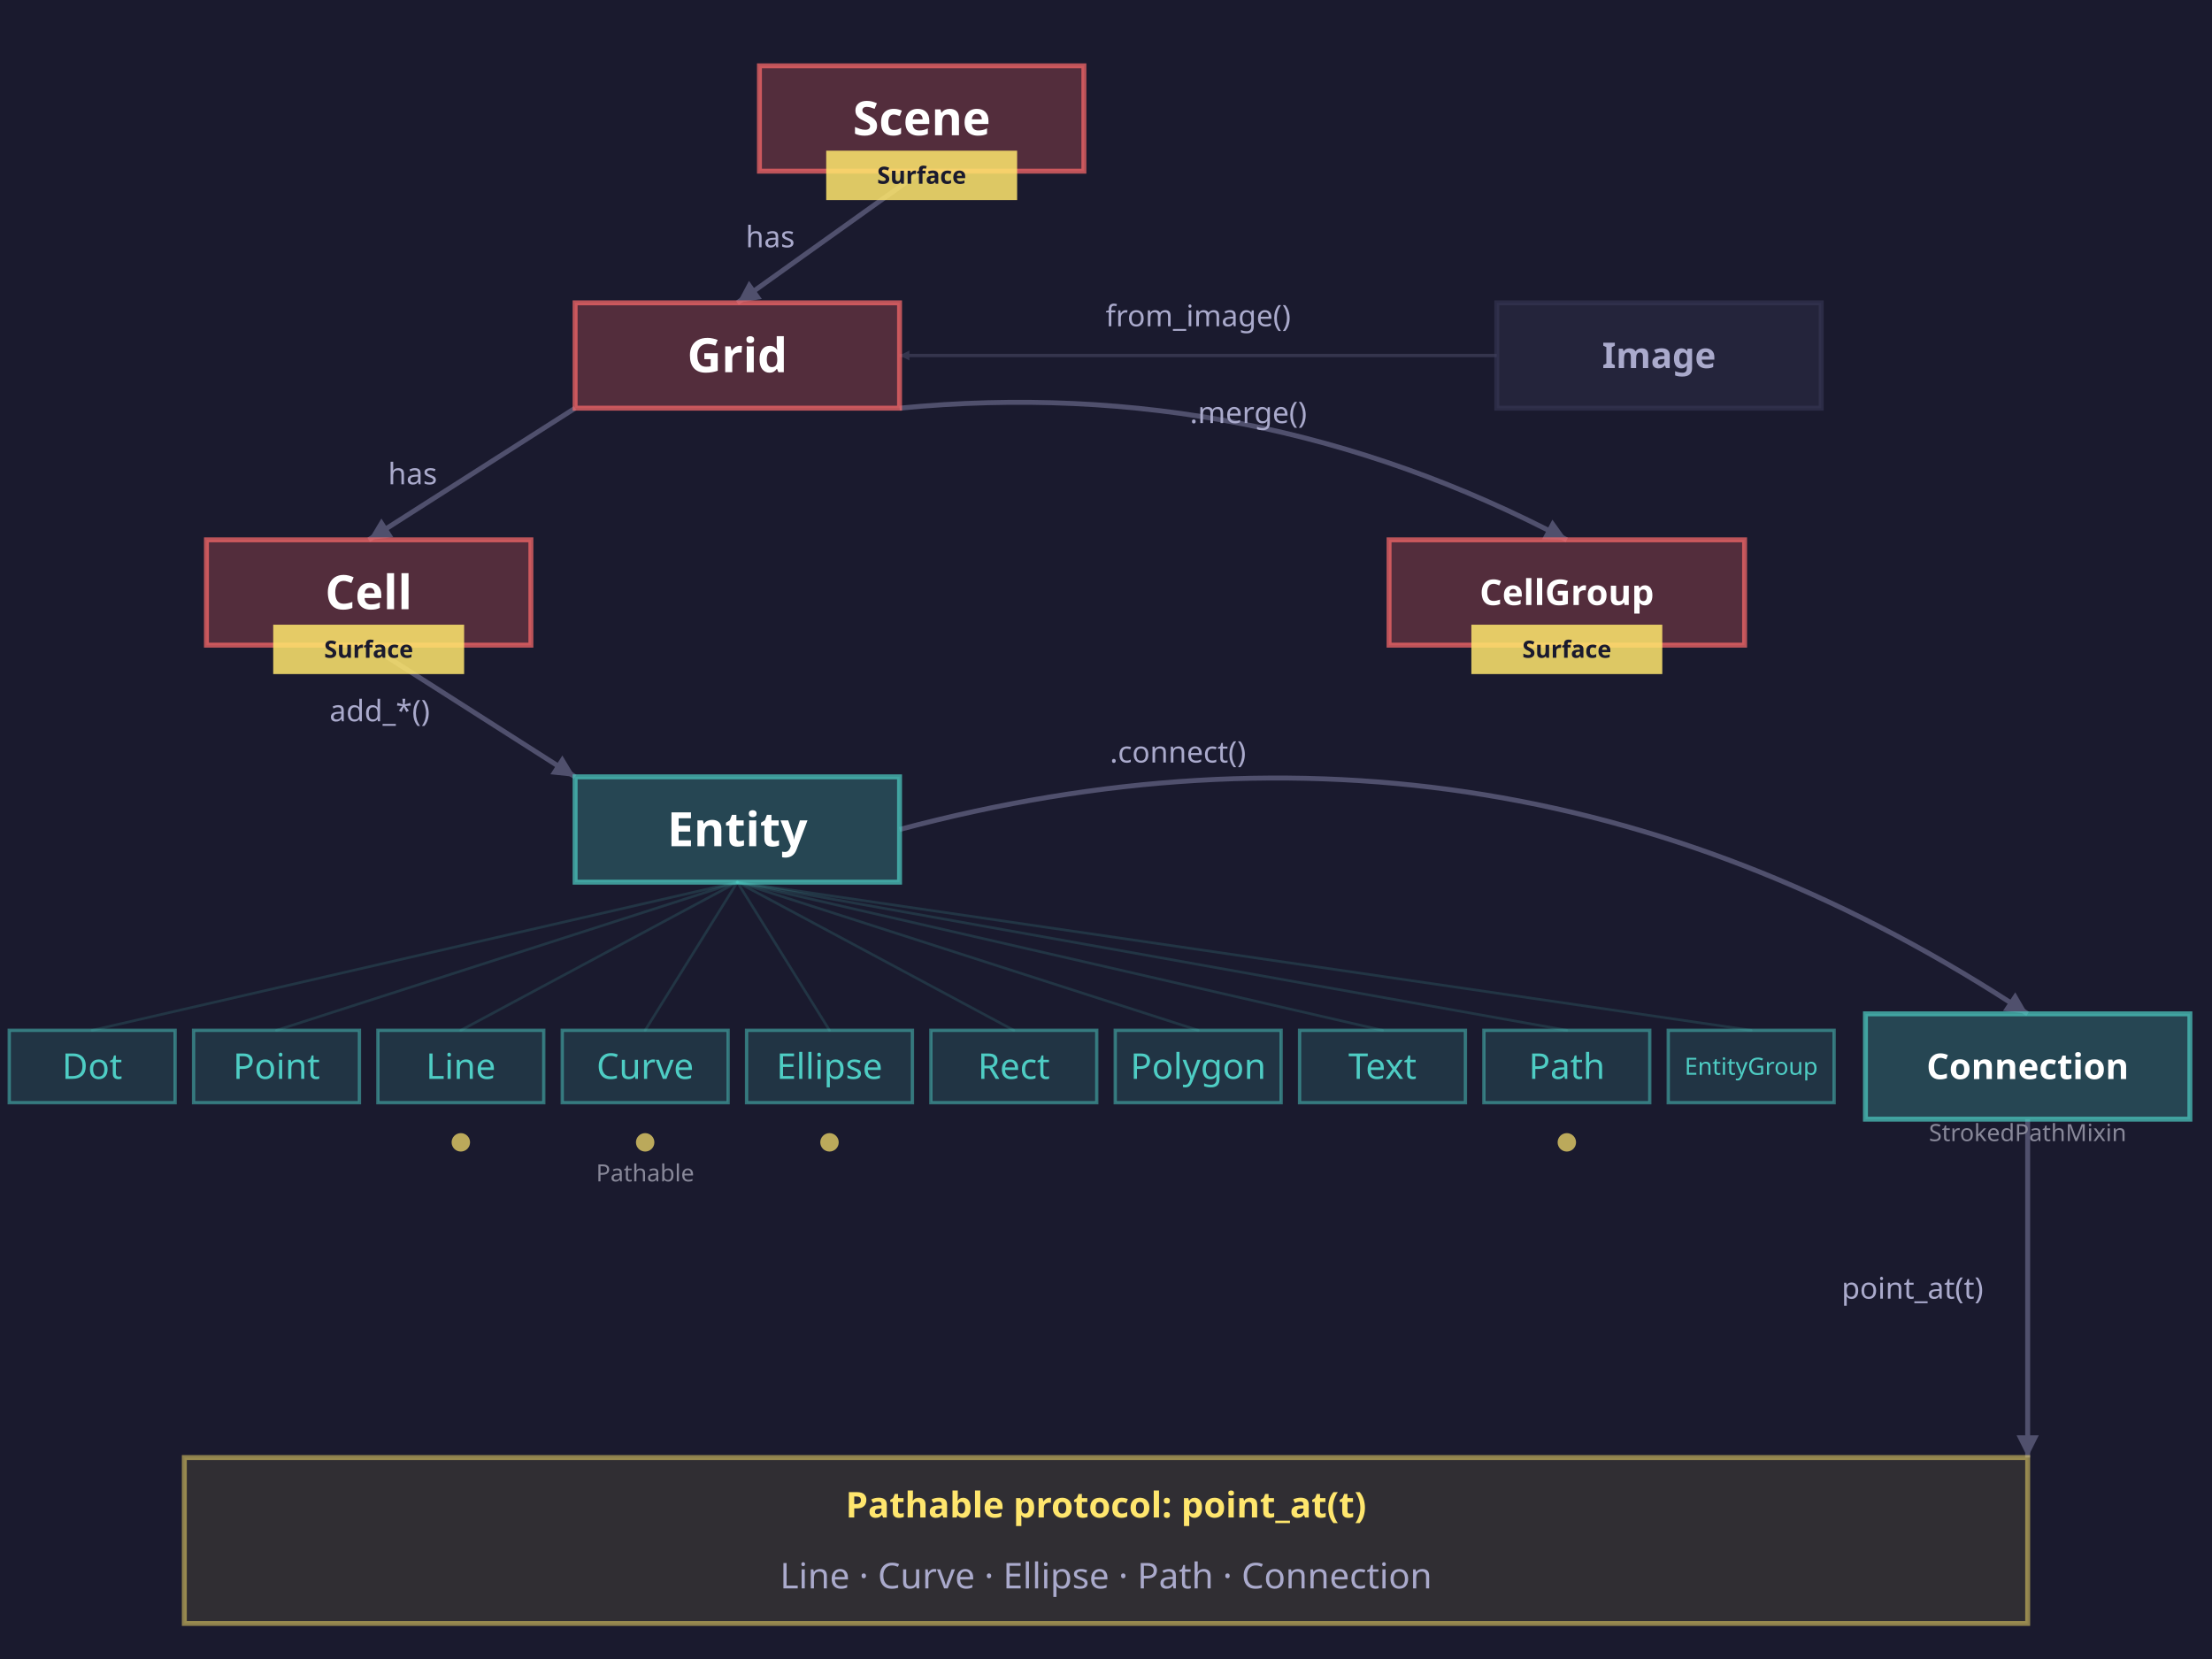
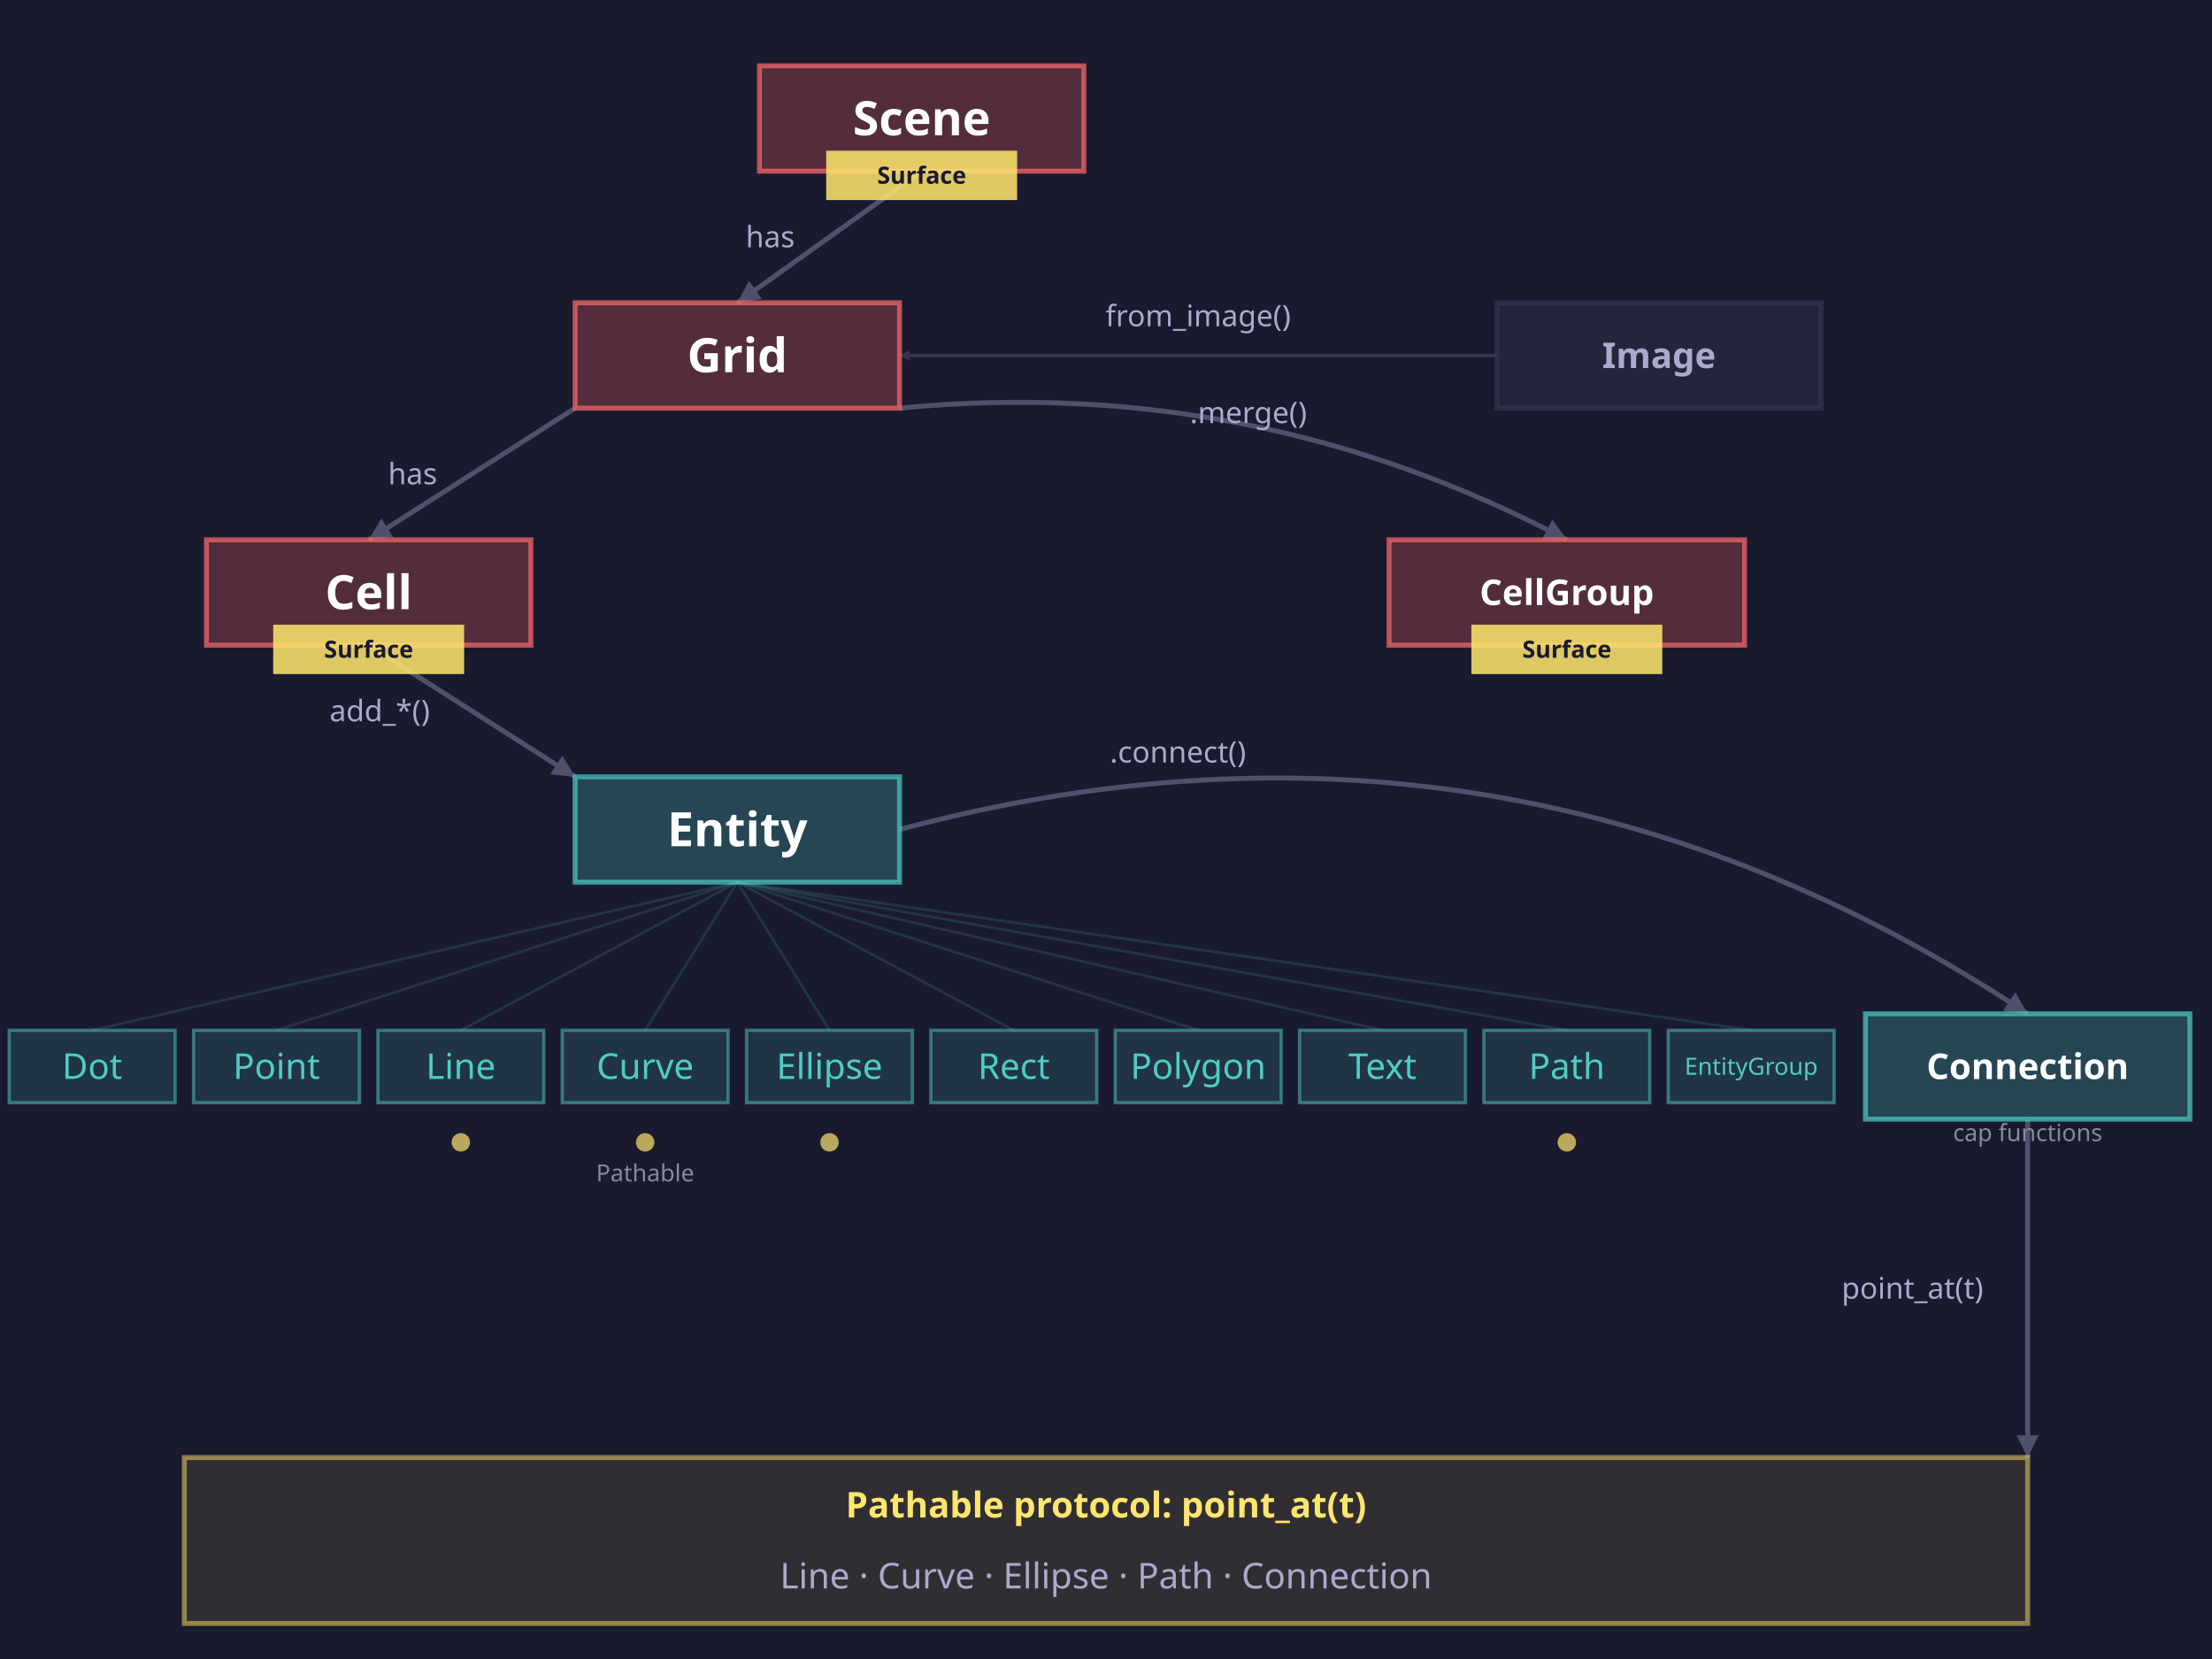
<svg xmlns="http://www.w3.org/2000/svg" width="672" height="504" viewBox="0 0 672 504">
  <defs>
    <marker id="cap-arrow-666688-4_5" viewBox="0 0 10 10" refX="10" refY="5" markerWidth="4.5" markerHeight="4.5" orient="auto" overflow="visible">
      <path d="M 0 0 L 10 5 L 0 10 z" fill="#666688" />
    </marker>
    <marker id="cap-arrow-666688-3_0" viewBox="0 0 10 10" refX="10" refY="5" markerWidth="3.0" markerHeight="3.0" orient="auto" overflow="visible">
      <path d="M 0 0 L 10 5 L 0 10 z" fill="#666688" />
    </marker>
  </defs>
  <rect width="100%" height="100%" fill="#1a1a2e" />
  <line x1="280.0" y1="52.0" x2="224.0" y2="92.0" stroke="#666688" stroke-width="1.5" stroke-linecap="butt" marker-end="url(#cap-arrow-666688-4_5)" opacity="0.7" />
  <line x1="454.72" y1="108.0" x2="273.28" y2="108.0" stroke="#666688" stroke-width="1.0" stroke-linecap="butt" marker-end="url(#cap-arrow-666688-3_0)" opacity="0.35" />
  <line x1="174.72" y1="124.0" x2="112.0" y2="164.0" stroke="#666688" stroke-width="1.5" stroke-linecap="butt" marker-end="url(#cap-arrow-666688-4_5)" opacity="0.7" />
  <path d="M 273.28 124.0 C 344.853 117.061 412.427 130.395 476.0 164.0" fill="none" stroke="#666688" stroke-width="1.5" stroke-linecap="butt" stroke-linejoin="round" marker-end="url(#cap-arrow-666688-4_5)" opacity="0.7" />
  <line x1="112.0" y1="196.0" x2="174.72" y2="236.0" stroke="#666688" stroke-width="1.5" stroke-linecap="butt" marker-end="url(#cap-arrow-666688-4_5)" opacity="0.7" />
  <line x1="224.0" y1="268.0" x2="28.0" y2="313.0" stroke="#4ecdc4" stroke-width="0.8" stroke-linecap="round" opacity="0.15" />
  <line x1="224.0" y1="268.0" x2="84.0" y2="313.0" stroke="#4ecdc4" stroke-width="0.8" stroke-linecap="round" opacity="0.15" />
  <line x1="224.0" y1="268.0" x2="140.0" y2="313.0" stroke="#4ecdc4" stroke-width="0.8" stroke-linecap="round" opacity="0.15" />
  <line x1="224.0" y1="268.0" x2="196.0" y2="313.0" stroke="#4ecdc4" stroke-width="0.8" stroke-linecap="round" opacity="0.15" />
  <line x1="224.0" y1="268.0" x2="252.0" y2="313.0" stroke="#4ecdc4" stroke-width="0.8" stroke-linecap="round" opacity="0.15" />
  <line x1="224.0" y1="268.0" x2="308.0" y2="313.0" stroke="#4ecdc4" stroke-width="0.8" stroke-linecap="round" opacity="0.15" />
  <line x1="224.0" y1="268.0" x2="364.0" y2="313.0" stroke="#4ecdc4" stroke-width="0.8" stroke-linecap="round" opacity="0.15" />
  <line x1="224.0" y1="268.0" x2="420.0" y2="313.0" stroke="#4ecdc4" stroke-width="0.8" stroke-linecap="round" opacity="0.15" />
  <line x1="224.0" y1="268.0" x2="476.0" y2="313.0" stroke="#4ecdc4" stroke-width="0.8" stroke-linecap="round" opacity="0.15" />
  <line x1="224.0" y1="268.0" x2="532.0" y2="313.0" stroke="#4ecdc4" stroke-width="0.8" stroke-linecap="round" opacity="0.15" />
  <path d="M 273.28 252.0 C 395.92 219.259 510.16 237.925 616.0 308.0" fill="none" stroke="#666688" stroke-width="1.5" stroke-linecap="butt" stroke-linejoin="round" marker-end="url(#cap-arrow-666688-4_5)" opacity="0.7" />
  <line x1="616.0" y1="340.0" x2="616.0" y2="442.8" stroke="#666688" stroke-width="1.5" stroke-linecap="butt" marker-end="url(#cap-arrow-666688-4_5)" opacity="0.7" />
  <text x="234.0" y="72.0" font-size="9.0" font-family="sans-serif" font-style="normal" font-weight="normal" fill="#aaaacc" text-anchor="middle" dominant-baseline="middle">has</text>
  <text x="364.0" y="96.0" font-size="9.0" font-family="sans-serif" font-style="normal" font-weight="normal" fill="#aaaacc" text-anchor="middle" dominant-baseline="middle">from_image()</text>
  <text x="125.36" y="144.0" font-size="9.0" font-family="sans-serif" font-style="normal" font-weight="normal" fill="#aaaacc" text-anchor="middle" dominant-baseline="middle">has</text>
  <text x="379.248" y="125.404" font-size="9.0" font-family="sans-serif" font-style="normal" font-weight="normal" fill="#aaaacc" text-anchor="middle" dominant-baseline="middle">.merge()</text>
  <text x="115.36" y="216.0" font-size="9.0" font-family="sans-serif" font-style="normal" font-weight="normal" fill="#aaaacc" text-anchor="middle" dominant-baseline="middle">add_*()</text>
  <text x="357.856" y="228.524" font-size="9.0" font-family="sans-serif" font-style="normal" font-weight="normal" fill="#aaaacc" text-anchor="middle" dominant-baseline="middle">.connect()</text>
  <text x="581.0" y="391.4" font-size="9.0" font-family="sans-serif" font-style="normal" font-weight="normal" fill="#aaaacc" text-anchor="middle" dominant-baseline="middle">point_at(t)</text>
  <rect x="2.8" y="313.0" width="50.4" height="22.0" fill="#4ecdc4" stroke="#4ecdc4" stroke-width="1.0" fill-opacity="0.15" stroke-opacity="0.5" />
  <text x="28.0" y="324.0" font-size="10.8" font-family="sans-serif" font-style="normal" font-weight="normal" fill="#4ecdc4" text-anchor="middle" dominant-baseline="middle">Dot</text>
  <rect x="58.8" y="313.0" width="50.4" height="22.0" fill="#4ecdc4" stroke="#4ecdc4" stroke-width="1.0" fill-opacity="0.15" stroke-opacity="0.5" />
  <text x="84.0" y="324.0" font-size="10.8" font-family="sans-serif" font-style="normal" font-weight="normal" fill="#4ecdc4" text-anchor="middle" dominant-baseline="middle">Point</text>
  <rect x="114.8" y="313.0" width="50.4" height="22.0" fill="#4ecdc4" stroke="#4ecdc4" stroke-width="1.0" fill-opacity="0.15" stroke-opacity="0.5" />
  <text x="140.0" y="324.0" font-size="10.8" font-family="sans-serif" font-style="normal" font-weight="normal" fill="#4ecdc4" text-anchor="middle" dominant-baseline="middle">Line</text>
  <circle cx="140.0" cy="347.04" r="2.8" fill="#ffe66d" opacity="0.7" />
  <rect x="170.8" y="313.0" width="50.4" height="22.0" fill="#4ecdc4" stroke="#4ecdc4" stroke-width="1.0" fill-opacity="0.15" stroke-opacity="0.5" />
  <text x="196.0" y="324.0" font-size="10.8" font-family="sans-serif" font-style="normal" font-weight="normal" fill="#4ecdc4" text-anchor="middle" dominant-baseline="middle">Curve</text>
  <circle cx="196.0" cy="347.04" r="2.8" fill="#ffe66d" opacity="0.7" />
  <text x="196.0" y="356.4" font-size="7.2" font-family="sans-serif" font-style="normal" font-weight="normal" fill="#888899" text-anchor="middle" dominant-baseline="middle">Pathable</text>
  <rect x="226.8" y="313.0" width="50.4" height="22.0" fill="#4ecdc4" stroke="#4ecdc4" stroke-width="1.0" fill-opacity="0.15" stroke-opacity="0.5" />
  <text x="252.0" y="324.0" font-size="10.8" font-family="sans-serif" font-style="normal" font-weight="normal" fill="#4ecdc4" text-anchor="middle" dominant-baseline="middle">Ellipse</text>
  <circle cx="252.0" cy="347.04" r="2.8" fill="#ffe66d" opacity="0.7" />
  <rect x="282.8" y="313.0" width="50.4" height="22.0" fill="#4ecdc4" stroke="#4ecdc4" stroke-width="1.0" fill-opacity="0.15" stroke-opacity="0.5" />
  <text x="308.0" y="324.0" font-size="10.8" font-family="sans-serif" font-style="normal" font-weight="normal" fill="#4ecdc4" text-anchor="middle" dominant-baseline="middle">Rect</text>
  <rect x="338.8" y="313.0" width="50.4" height="22.0" fill="#4ecdc4" stroke="#4ecdc4" stroke-width="1.0" fill-opacity="0.15" stroke-opacity="0.5" />
  <text x="364.0" y="324.0" font-size="10.8" font-family="sans-serif" font-style="normal" font-weight="normal" fill="#4ecdc4" text-anchor="middle" dominant-baseline="middle">Polygon</text>
  <rect x="394.8" y="313.0" width="50.4" height="22.0" fill="#4ecdc4" stroke="#4ecdc4" stroke-width="1.0" fill-opacity="0.15" stroke-opacity="0.5" />
  <text x="420.0" y="324.0" font-size="10.8" font-family="sans-serif" font-style="normal" font-weight="normal" fill="#4ecdc4" text-anchor="middle" dominant-baseline="middle">Text</text>
  <rect x="450.8" y="313.0" width="50.4" height="22.0" fill="#4ecdc4" stroke="#4ecdc4" stroke-width="1.0" fill-opacity="0.15" stroke-opacity="0.5" />
  <text x="476.0" y="324.0" font-size="10.8" font-family="sans-serif" font-style="normal" font-weight="normal" fill="#4ecdc4" text-anchor="middle" dominant-baseline="middle">Path</text>
  <circle cx="476.0" cy="347.04" r="2.8" fill="#ffe66d" opacity="0.7" />
  <rect x="506.8" y="313.0" width="50.4" height="22.0" fill="#4ecdc4" stroke="#4ecdc4" stroke-width="1.0" fill-opacity="0.15" stroke-opacity="0.5" />
  <text x="532.0" y="324.0" font-size="7.2" font-family="sans-serif" font-style="normal" font-weight="normal" fill="#4ecdc4" text-anchor="middle" dominant-baseline="middle">EntityGroup</text>
  <rect x="230.72" y="20.0" width="98.56" height="32.0" fill="#ff6b6b" stroke="#ff6b6b" stroke-width="1.5" fill-opacity="0.25" stroke-opacity="0.7" />
  <text x="280.0" y="36.0" font-size="14.4" font-family="sans-serif" font-style="normal" font-weight="bold" fill="#ffffff" text-anchor="middle" dominant-baseline="middle">Scene</text>
  <rect x="251.0" y="45.78" width="58" height="15.0" fill="#ffe66d" stroke="#ffe66d" stroke-width="0.0" fill-opacity="0.85" stroke-opacity="0" />
  <text x="280.0" y="53.28" font-size="7.2" font-family="sans-serif" font-style="normal" font-weight="bold" fill="#1a1a2e" text-anchor="middle" dominant-baseline="middle">Surface</text>
  <rect x="174.72" y="92.0" width="98.56" height="32.0" fill="#ff6b6b" stroke="#ff6b6b" stroke-width="1.5" fill-opacity="0.25" stroke-opacity="0.7" />
  <text x="224.0" y="108.0" font-size="14.4" font-family="sans-serif" font-style="normal" font-weight="bold" fill="#ffffff" text-anchor="middle" dominant-baseline="middle">Grid</text>
  <rect x="454.72" y="92.0" width="98.56" height="32.0" fill="#3d3d5c" stroke="#3d3d5c" stroke-width="1.5" fill-opacity="0.3" stroke-opacity="0.5" />
  <text x="504.0" y="108.0" font-size="10.8" font-family="sans-serif" font-style="normal" font-weight="bold" fill="#aaaacc" text-anchor="middle" dominant-baseline="middle">Image</text>
  <rect x="62.72" y="164.0" width="98.56" height="32.0" fill="#ff6b6b" stroke="#ff6b6b" stroke-width="1.5" fill-opacity="0.25" stroke-opacity="0.7" />
  <text x="112.0" y="180.0" font-size="14.4" font-family="sans-serif" font-style="normal" font-weight="bold" fill="#ffffff" text-anchor="middle" dominant-baseline="middle">Cell</text>
  <rect x="83.0" y="189.78" width="58" height="15.0" fill="#ffe66d" stroke="#ffe66d" stroke-width="0.0" fill-opacity="0.85" stroke-opacity="0" />
  <text x="112.0" y="197.28" font-size="7.2" font-family="sans-serif" font-style="normal" font-weight="bold" fill="#1a1a2e" text-anchor="middle" dominant-baseline="middle">Surface</text>
  <rect x="422.0" y="164.0" width="108" height="32.0" fill="#ff6b6b" stroke="#ff6b6b" stroke-width="1.5" fill-opacity="0.25" stroke-opacity="0.7" />
  <text x="476.0" y="180.0" font-size="10.8" font-family="sans-serif" font-style="normal" font-weight="bold" fill="#ffffff" text-anchor="middle" dominant-baseline="middle">CellGroup</text>
  <rect x="447.0" y="189.78" width="58.0" height="15.0" fill="#ffe66d" stroke="#ffe66d" stroke-width="0.0" fill-opacity="0.85" stroke-opacity="0" />
  <text x="476.0" y="197.28" font-size="7.2" font-family="sans-serif" font-style="normal" font-weight="bold" fill="#1a1a2e" text-anchor="middle" dominant-baseline="middle">Surface</text>
  <rect x="174.72" y="236.0" width="98.56" height="32.0" fill="#4ecdc4" stroke="#4ecdc4" stroke-width="1.5" fill-opacity="0.25" stroke-opacity="0.7" />
  <text x="224.0" y="252.0" font-size="14.4" font-family="sans-serif" font-style="normal" font-weight="bold" fill="#ffffff" text-anchor="middle" dominant-baseline="middle">Entity</text>
  <rect x="566.72" y="308.0" width="98.56" height="32.0" fill="#4ecdc4" stroke="#4ecdc4" stroke-width="1.5" fill-opacity="0.25" stroke-opacity="0.7" />
  <text x="616.0" y="324.0" font-size="10.8" font-family="sans-serif" font-style="normal" font-weight="bold" fill="#ffffff" text-anchor="middle" dominant-baseline="middle">Connection</text>
-   <text x="616.0" y="344.16" font-size="7.2" font-family="sans-serif" font-style="normal" font-weight="normal" fill="#888899" text-anchor="middle" dominant-baseline="middle">StrokedPathMixin</text>
+   <text x="616.0" y="344.16" font-size="7.2" font-family="sans-serif" font-style="normal" font-weight="normal" fill="#888899" text-anchor="middle" dominant-baseline="middle">cap functions</text>
  <rect x="56.0" y="442.8" width="560.0" height="50.4" fill="#ffe66d" stroke="#ffe66d" stroke-width="1.5" fill-opacity="0.1" stroke-opacity="0.5" />
  <text x="336.0" y="457.2" font-size="10.8" font-family="sans-serif" font-style="normal" font-weight="bold" fill="#ffe66d" text-anchor="middle" dominant-baseline="middle">Pathable protocol: point_at(t)</text>
  <text x="336.0" y="478.8" font-size="10.8" font-family="sans-serif" font-style="normal" font-weight="normal" fill="#aaaacc" text-anchor="middle" dominant-baseline="middle">Line  ·  Curve  ·  Ellipse  ·  Path  ·  Connection</text>
</svg>
